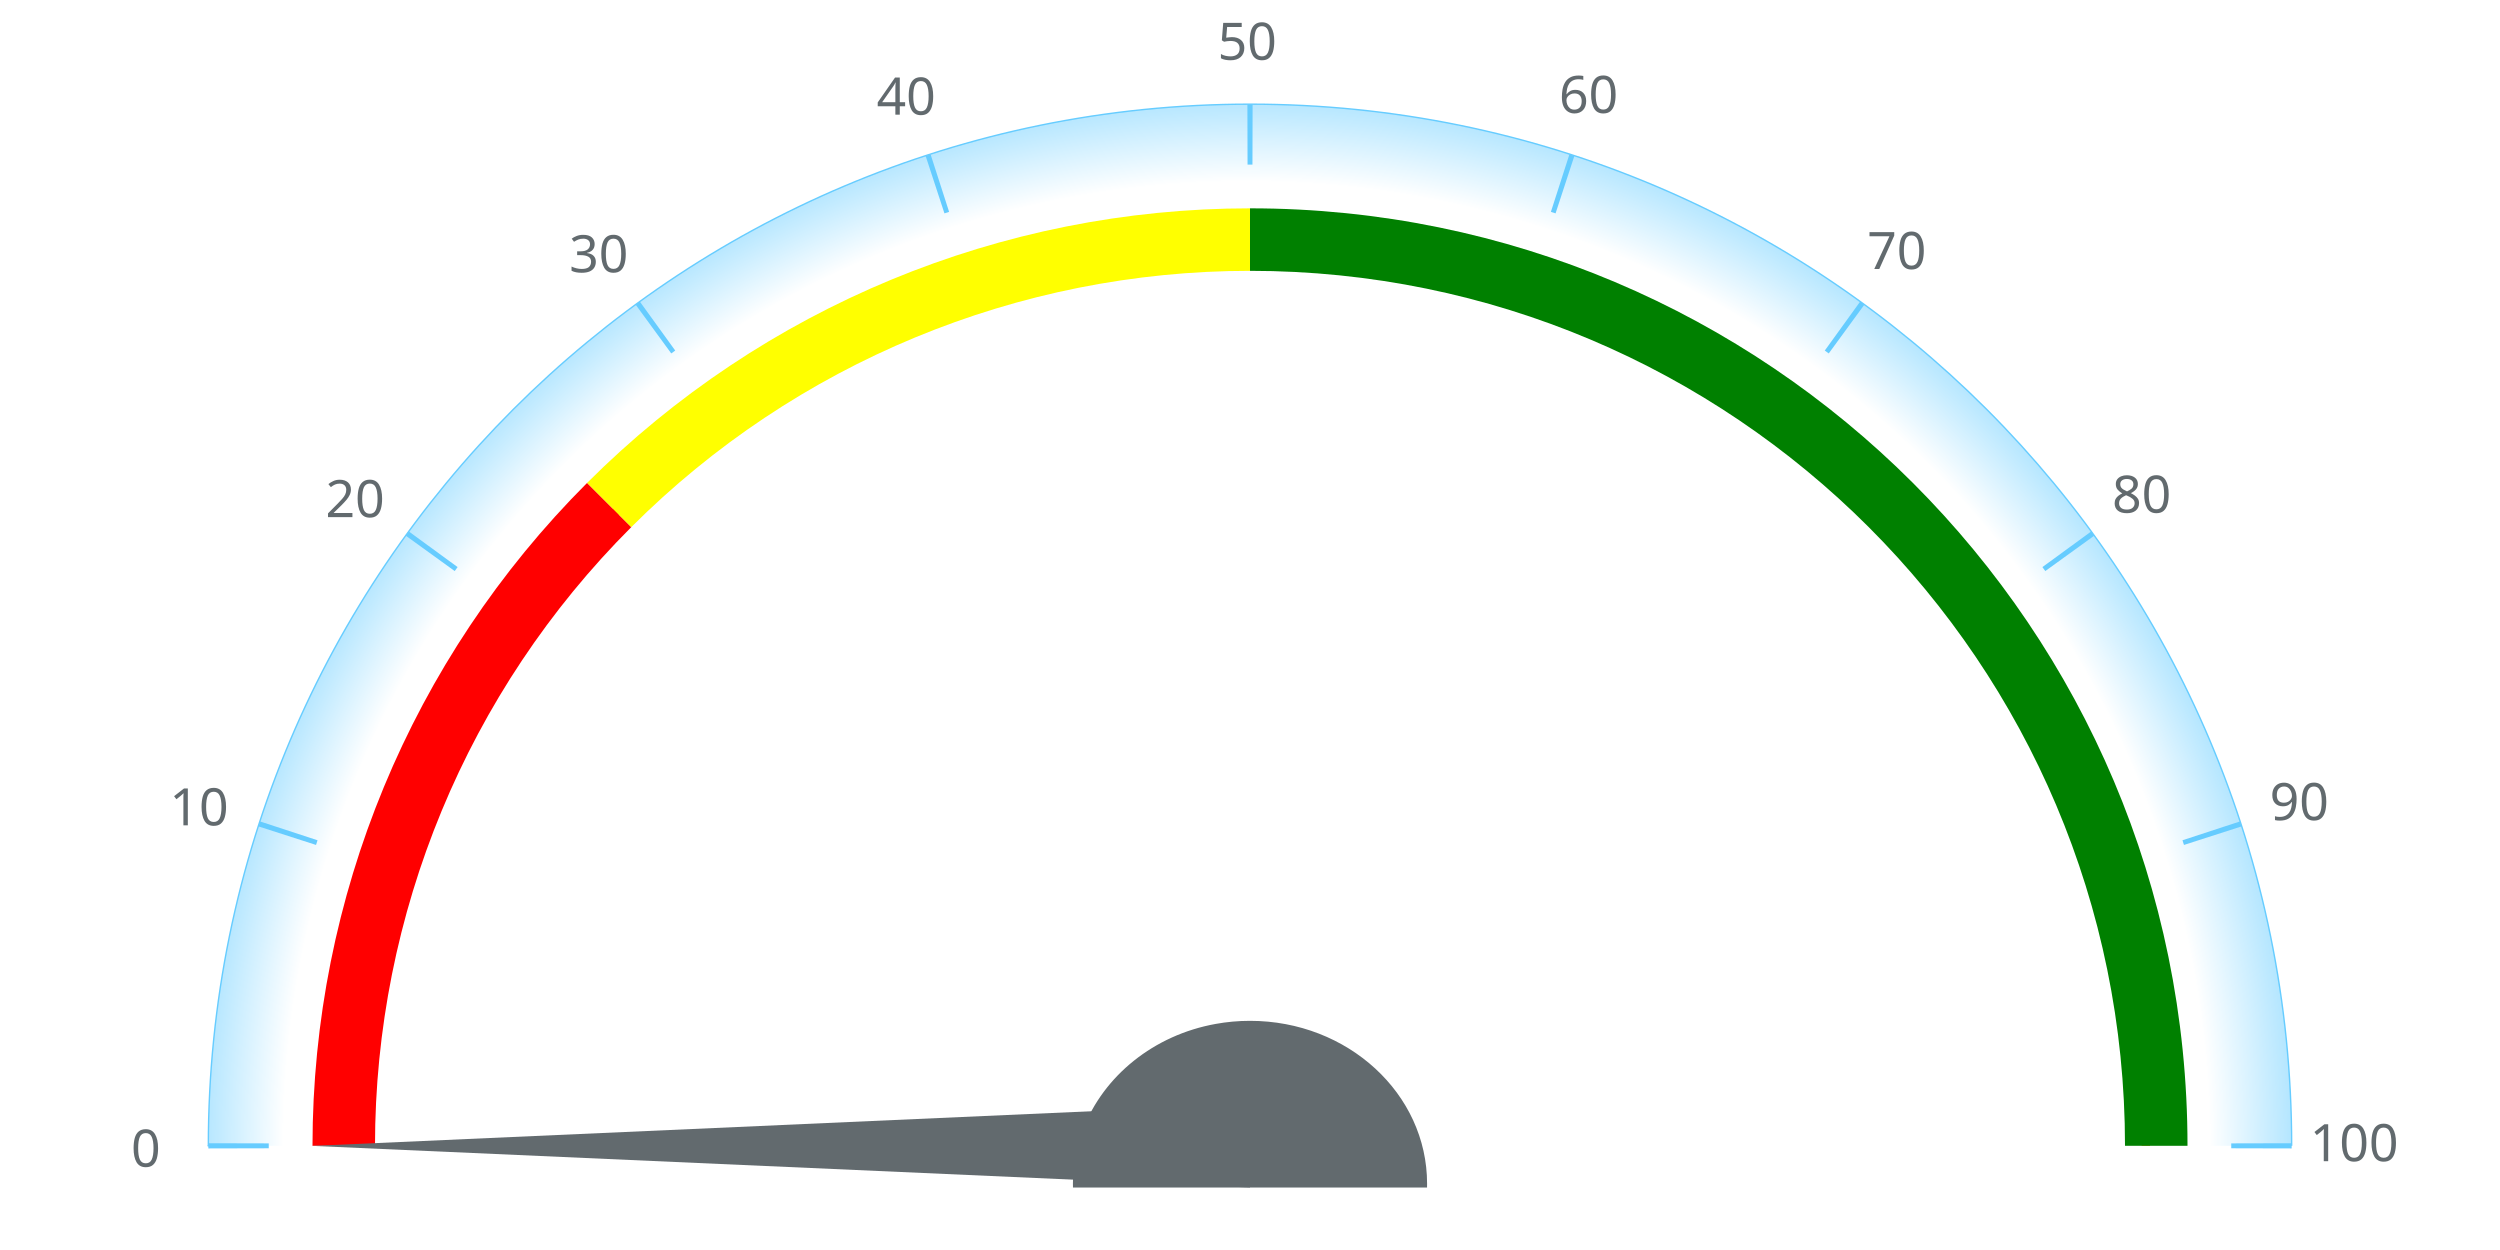
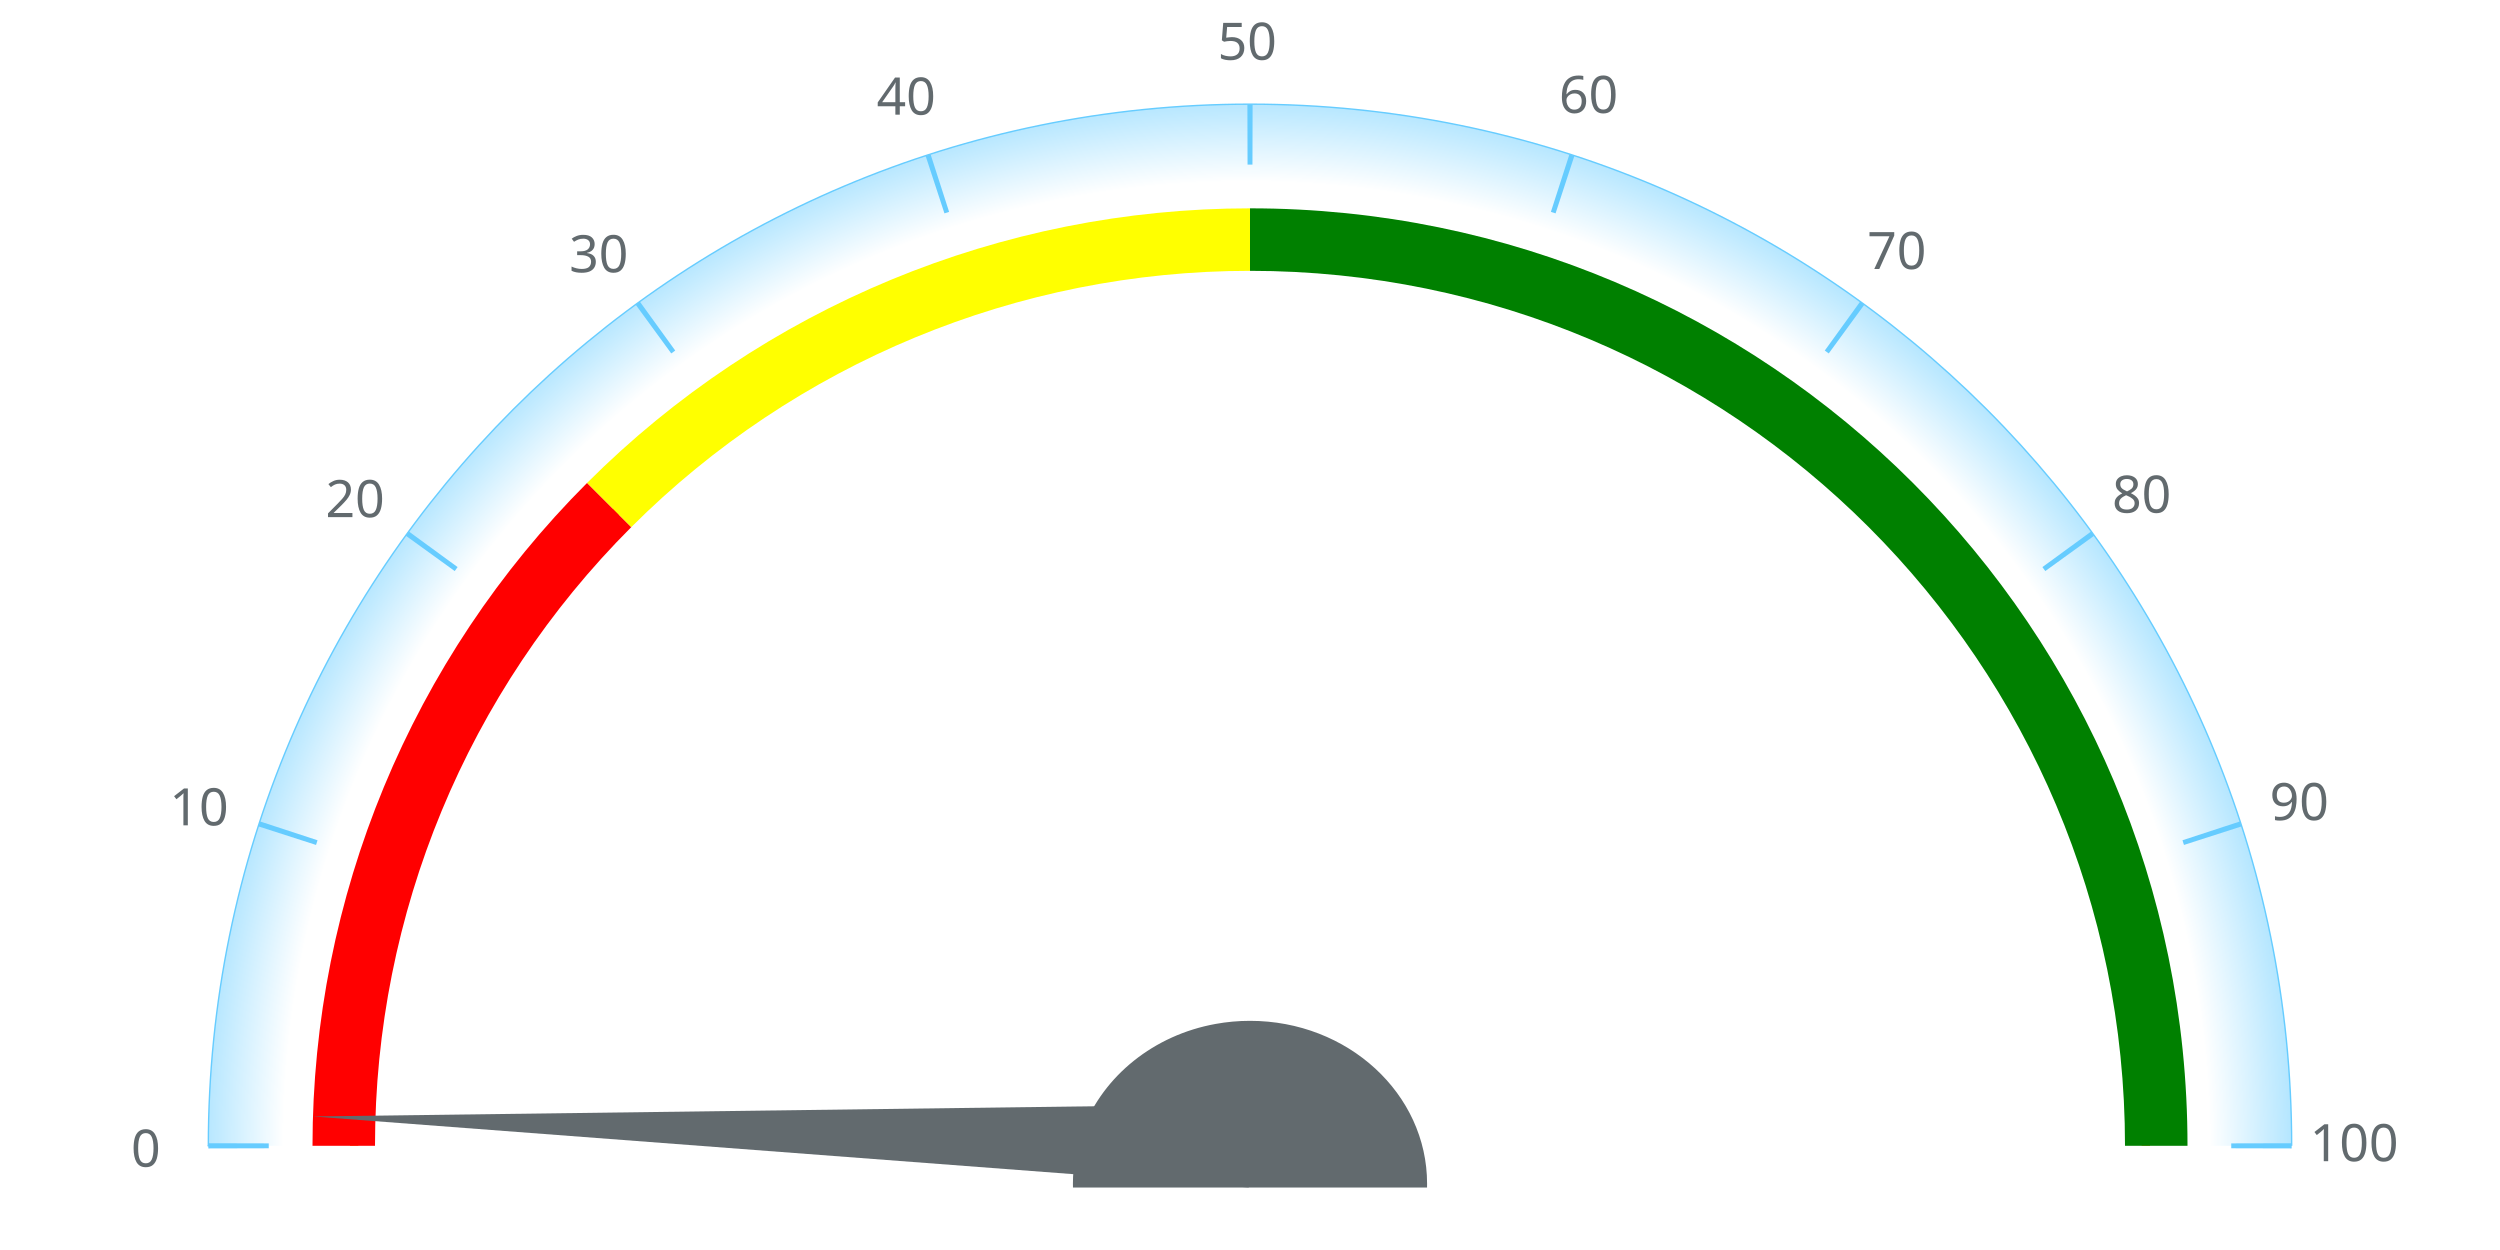
<svg xmlns="http://www.w3.org/2000/svg" xmlns:xlink="http://www.w3.org/1999/xlink" contentScriptType="text/ecmascript" zoomAndPan="magnify" contentStyleType="text/css" enable-background="new 0 0 600 300" version="1.1" xml:space="preserve" width="300px" preserveAspectRatio="xMidYMid meet" viewBox="0 0 600 300" height="150px" x="0px" y="0px">
  <g id="Guides" />
  <g id="numeros" />
  <g id="fundo_dial_1_" />
  <g id="tick" />
  <g id="ponteiro_1_" />
  <g id="Layer_4">
    <rect width="7.098" x="31.656" fill="none" height="17.402" y="266.402" />
    <g>
      <radialGradient gradientTransform="matrix(5 0 0 5 -1200 -720)" gradientUnits="userSpaceOnUse" xlink:type="simple" r="54.172" xlink:actuate="onLoad" cx="300" cy="198.928" id="fundo_x5F_dial_1_" xlink:show="other" fx="298.848" fy="198.971">
        <stop style="stop-color:#FFFFFF" offset="0.853" />
        <stop style="stop-color:#66CCFF" offset="1" />
        <stop style="stop-color:#B5B5B5" offset="1" />
      </radialGradient>
      <path fill="url(#fundo_x5F_dial_1_)" d="M50,275C50,136.926,161.926,25,300,25c138.07,0,250,111.926,250,250    H50z" id="fundo_x5F_dial" />
      <path fill="none" d="M50,275    C50,136.926,161.926,25,300,25c138.07,0,250,111.926,250,250" stroke-miterlimit="3.864" stroke-width="0.341" id="outline_azul_x5F__dial" stroke="#66CCFF" />
    </g>
    <line stroke-linecap="square" fill="none" x1="50" x2="63.395" y1="275" fill-rule="evenodd" y2="275" stroke="#66CCFF" clip-rule="evenodd" stroke-width="0.341" stroke-miterlimit="3.864" />
    <path fill="none" d="M85.002,275   L85,273.754C85,155.699,181.258,60,300,60c118.74,0,215,95.699,215,213.754L514.996,275" stroke-miterlimit="3.864" stroke-width="2" id="linha_x5F_indicadora" stroke="#FE860C" />
    <g id="escala_cor">
-       <g font-size="10px" fill="none" width="600" font-family="sans-serif" height="300" stroke="none" stroke-width="1.5">
+       <g font-size="10px" fill="none" width="600" style="-webkit-touch-callout: none; -webkit-user-select: none; -khtml-user-select: none; -moz-user-select: none; -ms-user-select: none; user-select: none;" font-family="sans-serif" height="300" stroke="none" stroke-width="1.5">
+         <defs />
        <g>
          <path fill="rgb(255,0,0)" d="M-225,-2.7554552980815446e-14A225,225 0 0,1 -159.099,-159.099L-148.492,-148.492A210,210 0 0,0 -210,-2.5717582782094416e-14Z" fill-rule="evenodd" transform="translate(300,275)" />
          <path fill="rgb(255,255,0)" d="M-159.099,-159.099A225,225 0 0,1 1.3777276490407723e-14,-225L1.2858791391047208e-14,-210A210,210 0 0,0 -148.492,-148.492Z" fill-rule="evenodd" transform="translate(300,275)" />
          <path fill="rgb(0,128,0)" d="M1.3777276490407723e-14,-225A225,225 0 0,1 225,0L210,0A210,210 0 0,0 1.2858791391047208e-14,-210Z" fill-rule="evenodd" transform="translate(300,275)" />
        </g>
        <g>
          <path fill="rgb(102,204,255)" d="M-249.999,0.625A250,250 0 0,1 -249.999,-0.625L-235.499,-0.589A235.5,235.5 0 0,0 -235.499,0.589Z" fill-rule="evenodd" transform="translate(300,275)" />
          <path fill="rgb(102,204,255)" d="M-237.957,-76.66A250,250 0 0,1 -237.57,-77.848L-223.791,-73.333A235.5,235.5 0 0,0 -224.155,-72.213Z" fill-rule="evenodd" transform="translate(300,275)" />
          <path fill="rgb(102,204,255)" d="M-202.621,-146.44A250,250 0 0,1 -201.886,-147.451L-190.177,-138.899A235.5,235.5 0 0,0 -190.869,-137.947Z" fill-rule="evenodd" transform="translate(300,275)" />
          <path fill="rgb(102,204,255)" d="M-147.451,-201.886A250,250 0 0,1 -146.44,-202.621L-137.947,-190.869A235.5,235.5 0 0,0 -138.899,-190.177Z" fill-rule="evenodd" transform="translate(300,275)" />
          <path fill="rgb(102,204,255)" d="M-77.848,-237.57A250,250 0 0,1 -76.66,-237.957L-72.213,-224.155A235.5,235.5 0 0,0 -73.333,-223.791Z" fill-rule="evenodd" transform="translate(300,275)" />
          <path fill="rgb(102,204,255)" d="M-0.625,-249.999A250,250 0 0,1 0.625,-249.999L0.589,-235.499A235.5,235.5 0 0,0 -0.589,-235.499Z" fill-rule="evenodd" transform="translate(300,275)" />
          <path fill="rgb(102,204,255)" d="M76.66,-237.957A250,250 0 0,1 77.848,-237.57L73.333,-223.791A235.5,235.5 0 0,0 72.213,-224.155Z" fill-rule="evenodd" transform="translate(300,275)" />
          <path fill="rgb(102,204,255)" d="M146.44,-202.621A250,250 0 0,1 147.451,-201.886L138.899,-190.177A235.5,235.5 0 0,0 137.947,-190.869Z" fill-rule="evenodd" transform="translate(300,275)" />
          <path fill="rgb(102,204,255)" d="M201.886,-147.451A250,250 0 0,1 202.621,-146.44L190.869,-137.947A235.5,235.5 0 0,0 190.177,-138.899Z" fill-rule="evenodd" transform="translate(300,275)" />
          <path fill="rgb(102,204,255)" d="M237.57,-77.848A250,250 0 0,1 237.957,-76.66L224.155,-72.213A235.5,235.5 0 0,0 223.791,-73.333Z" fill-rule="evenodd" transform="translate(300,275)" />
          <path fill="rgb(102,204,255)" d="M249.999,-0.625A250,250 0 0,1 249.999,0.625L235.499,0.589A235.5,235.5 0 0,0 235.499,-0.589Z" fill-rule="evenodd" transform="translate(300,275)" />
        </g>
        <g>
          <path fill="rgb(102,204,255)" d="M-264.999,0.662A265,265 0 0,1 -264.999,0.662L-263.999,0.66A264,264 0 0,0 -263.999,0.66Z" fill-rule="evenodd" transform="translate(300,275)" />
          <path fill="rgb(102,204,255)" d="M-252.234,-81.259A265,265 0 0,1 -252.234,-81.259L-251.282,-80.953A264,264 0 0,0 -251.282,-80.953Z" fill-rule="evenodd" transform="translate(300,275)" />
          <path fill="rgb(102,204,255)" d="M-214.778,-155.227A265,265 0 0,1 -214.778,-155.227L-213.968,-154.641A264,264 0 0,0 -213.968,-154.641Z" fill-rule="evenodd" transform="translate(300,275)" />
          <path fill="rgb(102,204,255)" d="M-156.299,-213.999A265,265 0 0,1 -156.299,-213.999L-155.709,-213.192A264,264 0 0,0 -155.709,-213.192Z" fill-rule="evenodd" transform="translate(300,275)" />
          <path fill="rgb(102,204,255)" d="M-82.519,-251.824A265,265 0 0,1 -82.519,-251.824L-82.208,-250.874A264,264 0 0,0 -82.208,-250.874Z" fill-rule="evenodd" transform="translate(300,275)" />
          <path fill="rgb(102,204,255)" d="M-0.662,-264.999A265,265 0 0,1 -0.662,-264.999L-0.66,-263.999A264,264 0 0,0 -0.66,-263.999Z" fill-rule="evenodd" transform="translate(300,275)" />
          <path fill="rgb(102,204,255)" d="M81.259,-252.234A265,265 0 0,1 81.259,-252.234L80.953,-251.282A264,264 0 0,0 80.953,-251.282Z" fill-rule="evenodd" transform="translate(300,275)" />
          <path fill="rgb(102,204,255)" d="M155.227,-214.778A265,265 0 0,1 155.227,-214.778L154.641,-213.968A264,264 0 0,0 154.641,-213.968Z" fill-rule="evenodd" transform="translate(300,275)" />
          <path fill="rgb(102,204,255)" d="M213.999,-156.299A265,265 0 0,1 213.999,-156.299L213.192,-155.709A264,264 0 0,0 213.192,-155.709Z" fill-rule="evenodd" transform="translate(300,275)" />
          <path fill="rgb(102,204,255)" d="M251.824,-82.519A265,265 0 0,1 251.824,-82.519L250.874,-82.208A264,264 0 0,0 250.874,-82.208Z" fill-rule="evenodd" transform="translate(300,275)" />
          <path fill="rgb(102,204,255)" d="M264.999,-0.662A265,265 0 0,1 264.999,-0.662L263.999,-0.66A264,264 0 0,0 263.999,-0.66Z" fill-rule="evenodd" transform="translate(300,275)" />
        </g>
        <g>
          <text fill="rgb(98,106,110)" dy=".35em" style="font-family: sans-serif; font-style: normal; font-variant: normal; font-weight: normal; font-size: 12.4; " pointer-events="none" transform="translate(35.00083,275.6625)" text-anchor="middle">0</text>
          <text fill="rgb(98,106,110)" dy=".35em" style="font-family: sans-serif; font-style: normal; font-variant: normal; font-weight: normal; font-size: 12.4; " pointer-events="none" transform="translate(47.76609,193.7408)" text-anchor="middle">10</text>
          <text fill="rgb(98,106,110)" dy=".35em" style="font-family: sans-serif; font-style: normal; font-variant: normal; font-weight: normal; font-size: 12.4; " pointer-events="none" transform="translate(85.22176,119.7734)" text-anchor="middle">20</text>
          <text fill="rgb(98,106,110)" dy=".35em" style="font-family: sans-serif; font-style: normal; font-variant: normal; font-weight: normal; font-size: 12.4; " pointer-events="none" transform="translate(143.7014,61.00057)" text-anchor="middle">30</text>
          <text fill="rgb(98,106,110)" dy=".35em" style="font-family: sans-serif; font-style: normal; font-variant: normal; font-weight: normal; font-size: 12.4; " pointer-events="none" transform="translate(217.4807,23.17553)" text-anchor="middle">40</text>
          <text fill="rgb(98,106,110)" dy=".35em" style="font-family: sans-serif; font-style: normal; font-variant: normal; font-weight: normal; font-size: 12.4; " pointer-events="none" transform="translate(299.3375,10.00083)" text-anchor="middle">50</text>
          <text fill="rgb(98,106,110)" dy=".35em" style="font-family: sans-serif; font-style: normal; font-variant: normal; font-weight: normal; font-size: 12.4; " pointer-events="none" transform="translate(381.2592,22.76609)" text-anchor="middle">60</text>
          <text fill="rgb(98,106,110)" dy=".35em" style="font-family: sans-serif; font-style: normal; font-variant: normal; font-weight: normal; font-size: 12.4; " pointer-events="none" transform="translate(455.2266,60.22176)" text-anchor="middle">70</text>
          <text fill="rgb(98,106,110)" dy=".35em" style="font-family: sans-serif; font-style: normal; font-variant: normal; font-weight: normal; font-size: 12.4; " pointer-events="none" transform="translate(513.9994,118.7014)" text-anchor="middle">80</text>
          <text fill="rgb(98,106,110)" dy=".35em" style="font-family: sans-serif; font-style: normal; font-variant: normal; font-weight: normal; font-size: 12.4; " pointer-events="none" transform="translate(551.8245,192.4807)" text-anchor="middle">90</text>
          <text fill="rgb(98,106,110)" dy=".35em" style="font-family: sans-serif; font-style: normal; font-variant: normal; font-weight: normal; font-size: 12.4; " pointer-events="none" transform="translate(564.9992,274.3375)" text-anchor="middle">100</text>
        </g>
      </g>
    </g>
-     <polygon fill="#626A6E" clip-rule="evenodd" id="ponteiro" fill-rule="evenodd" transform="rotate(NaN,300,275)" points="300,265 300,285 75,275.016  " />
+     <polygon fill="#626A6E" clip-rule="evenodd" id="ponteiro" fill-rule="evenodd" transform="rotate(1.8,300,275)" points="300,265 300,285 75,275.016  " />
    <path fill="#626A6E" d="M257.512,285l-0.012-0.918c0-4.57,0.85-8.945,2.418-13.023   c4.943-12.871,17.014-22.65,31.852-25.32c2.662-0.484,5.42-0.738,8.23-0.738c23.473,0,42.5,17.496,42.5,39.082L342.49,285H257.512z   " id="base_ponteiro" />
  </g>
</svg>
